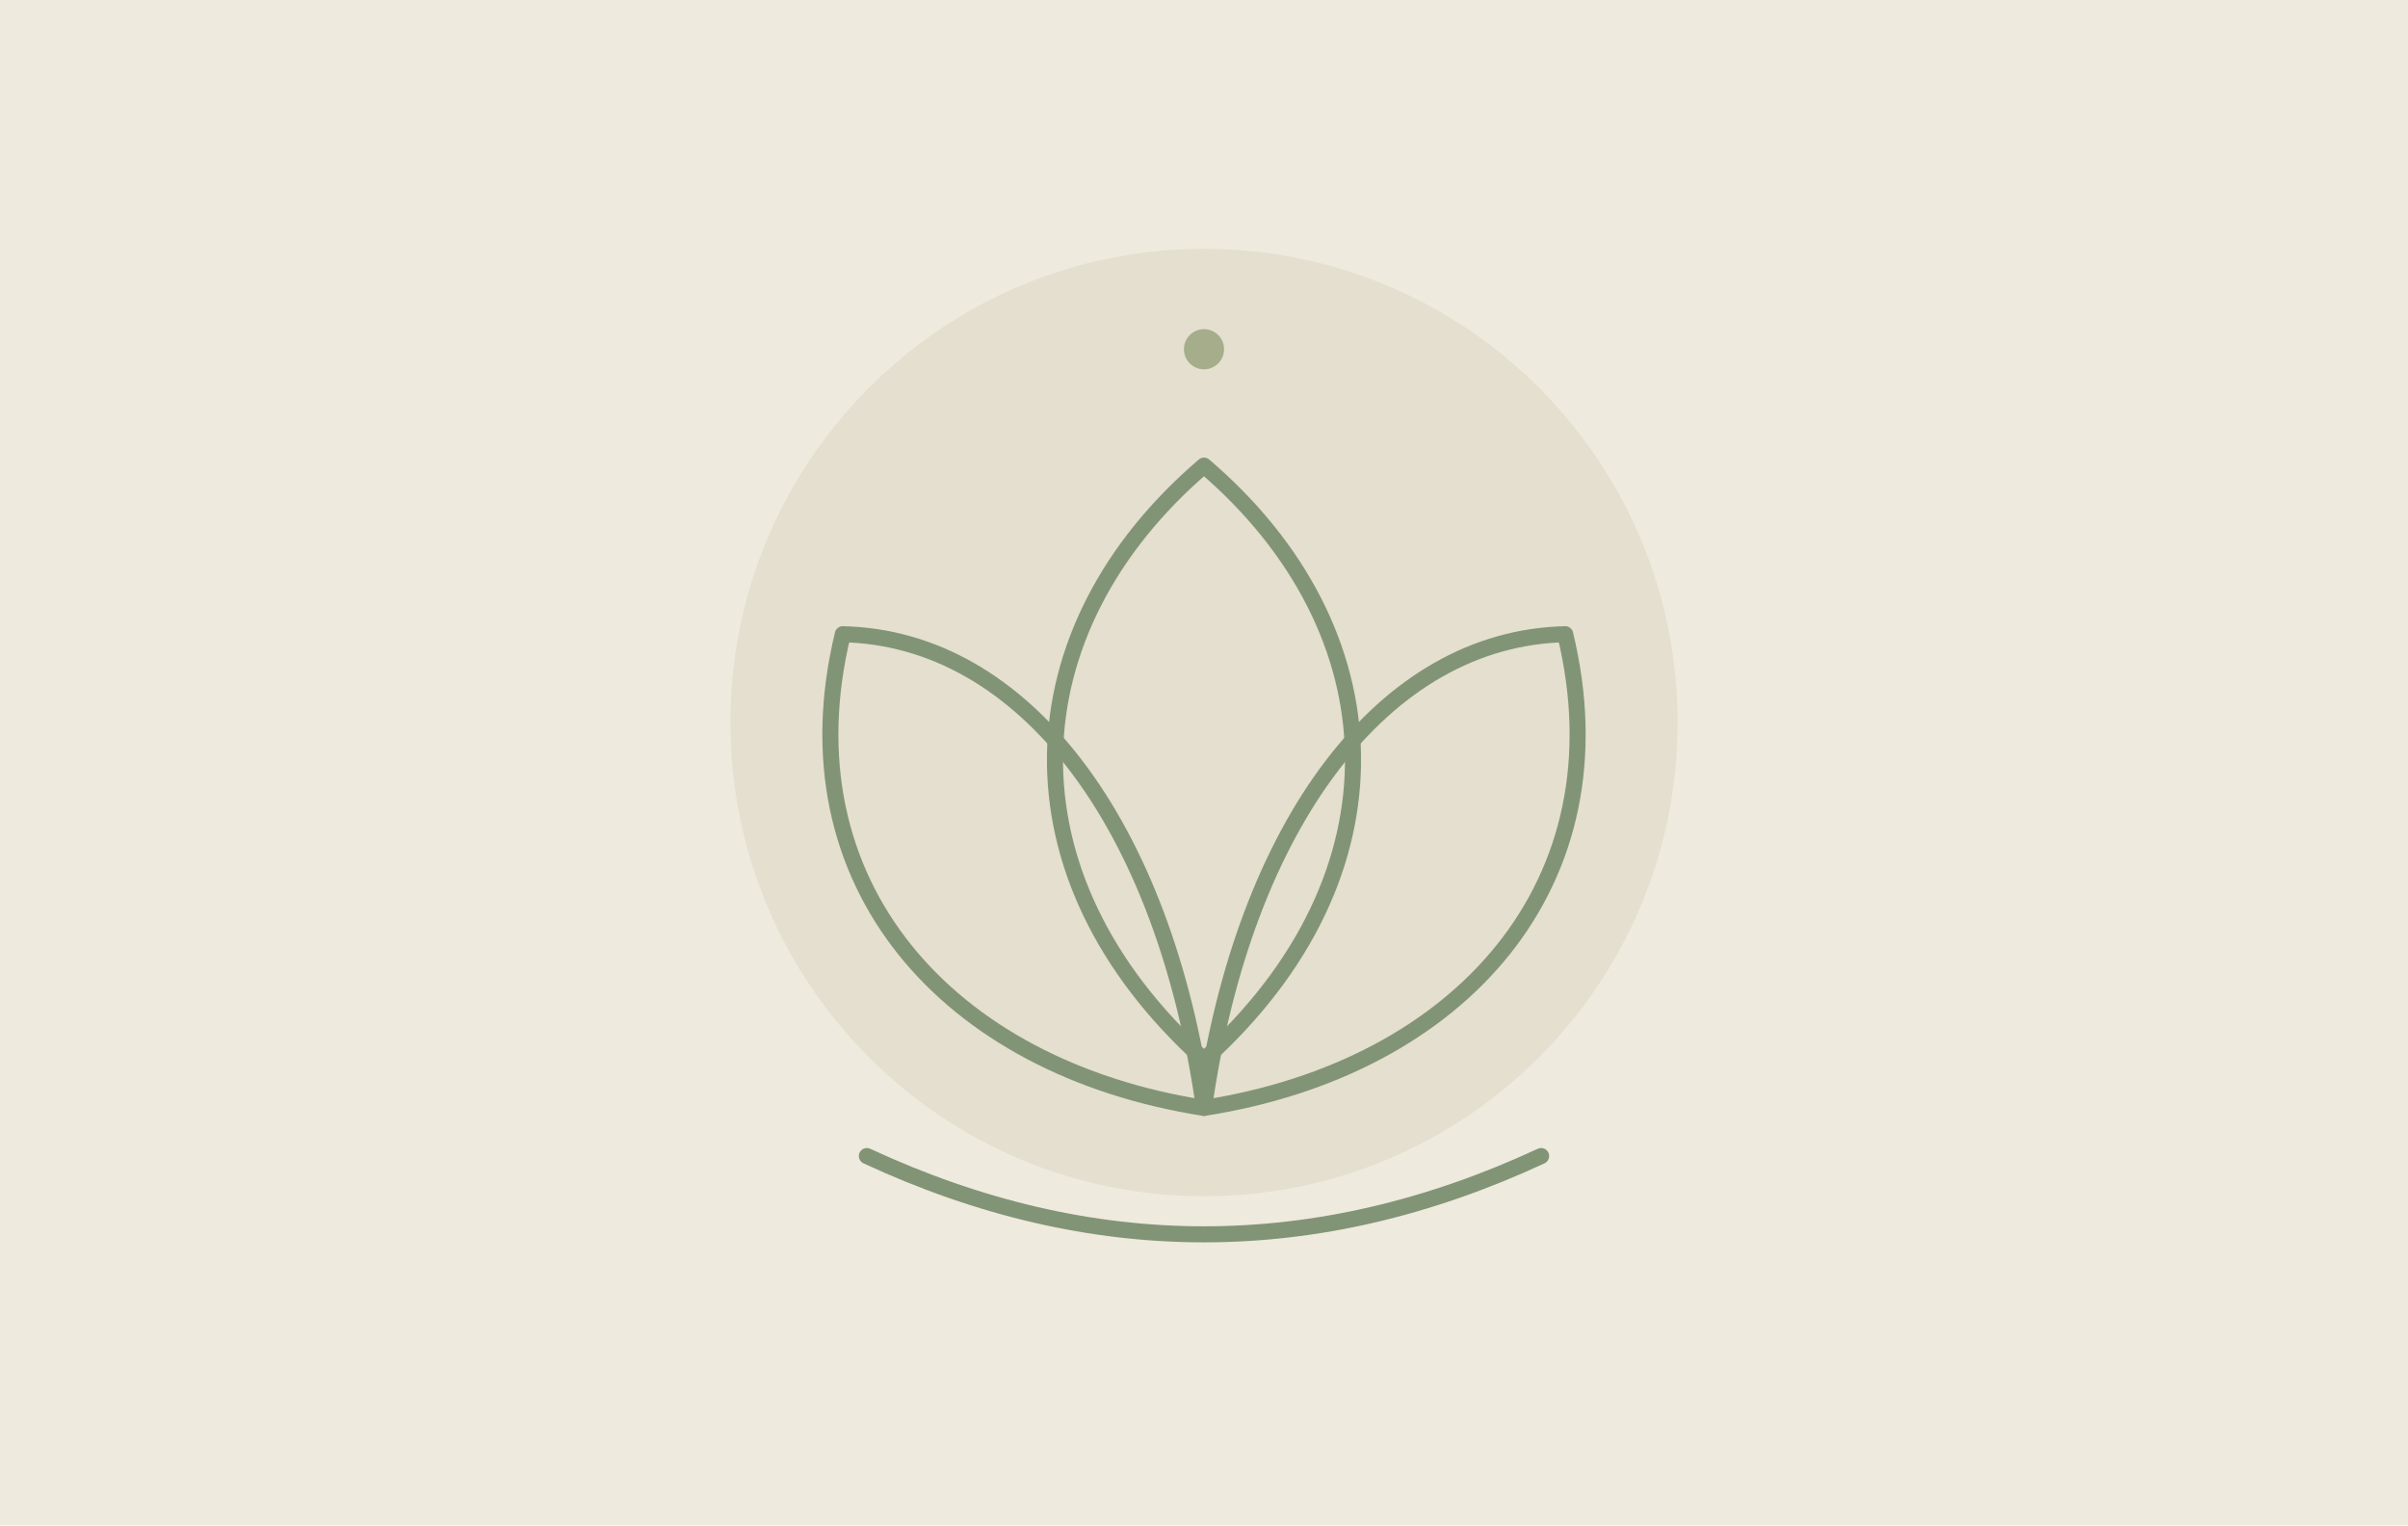
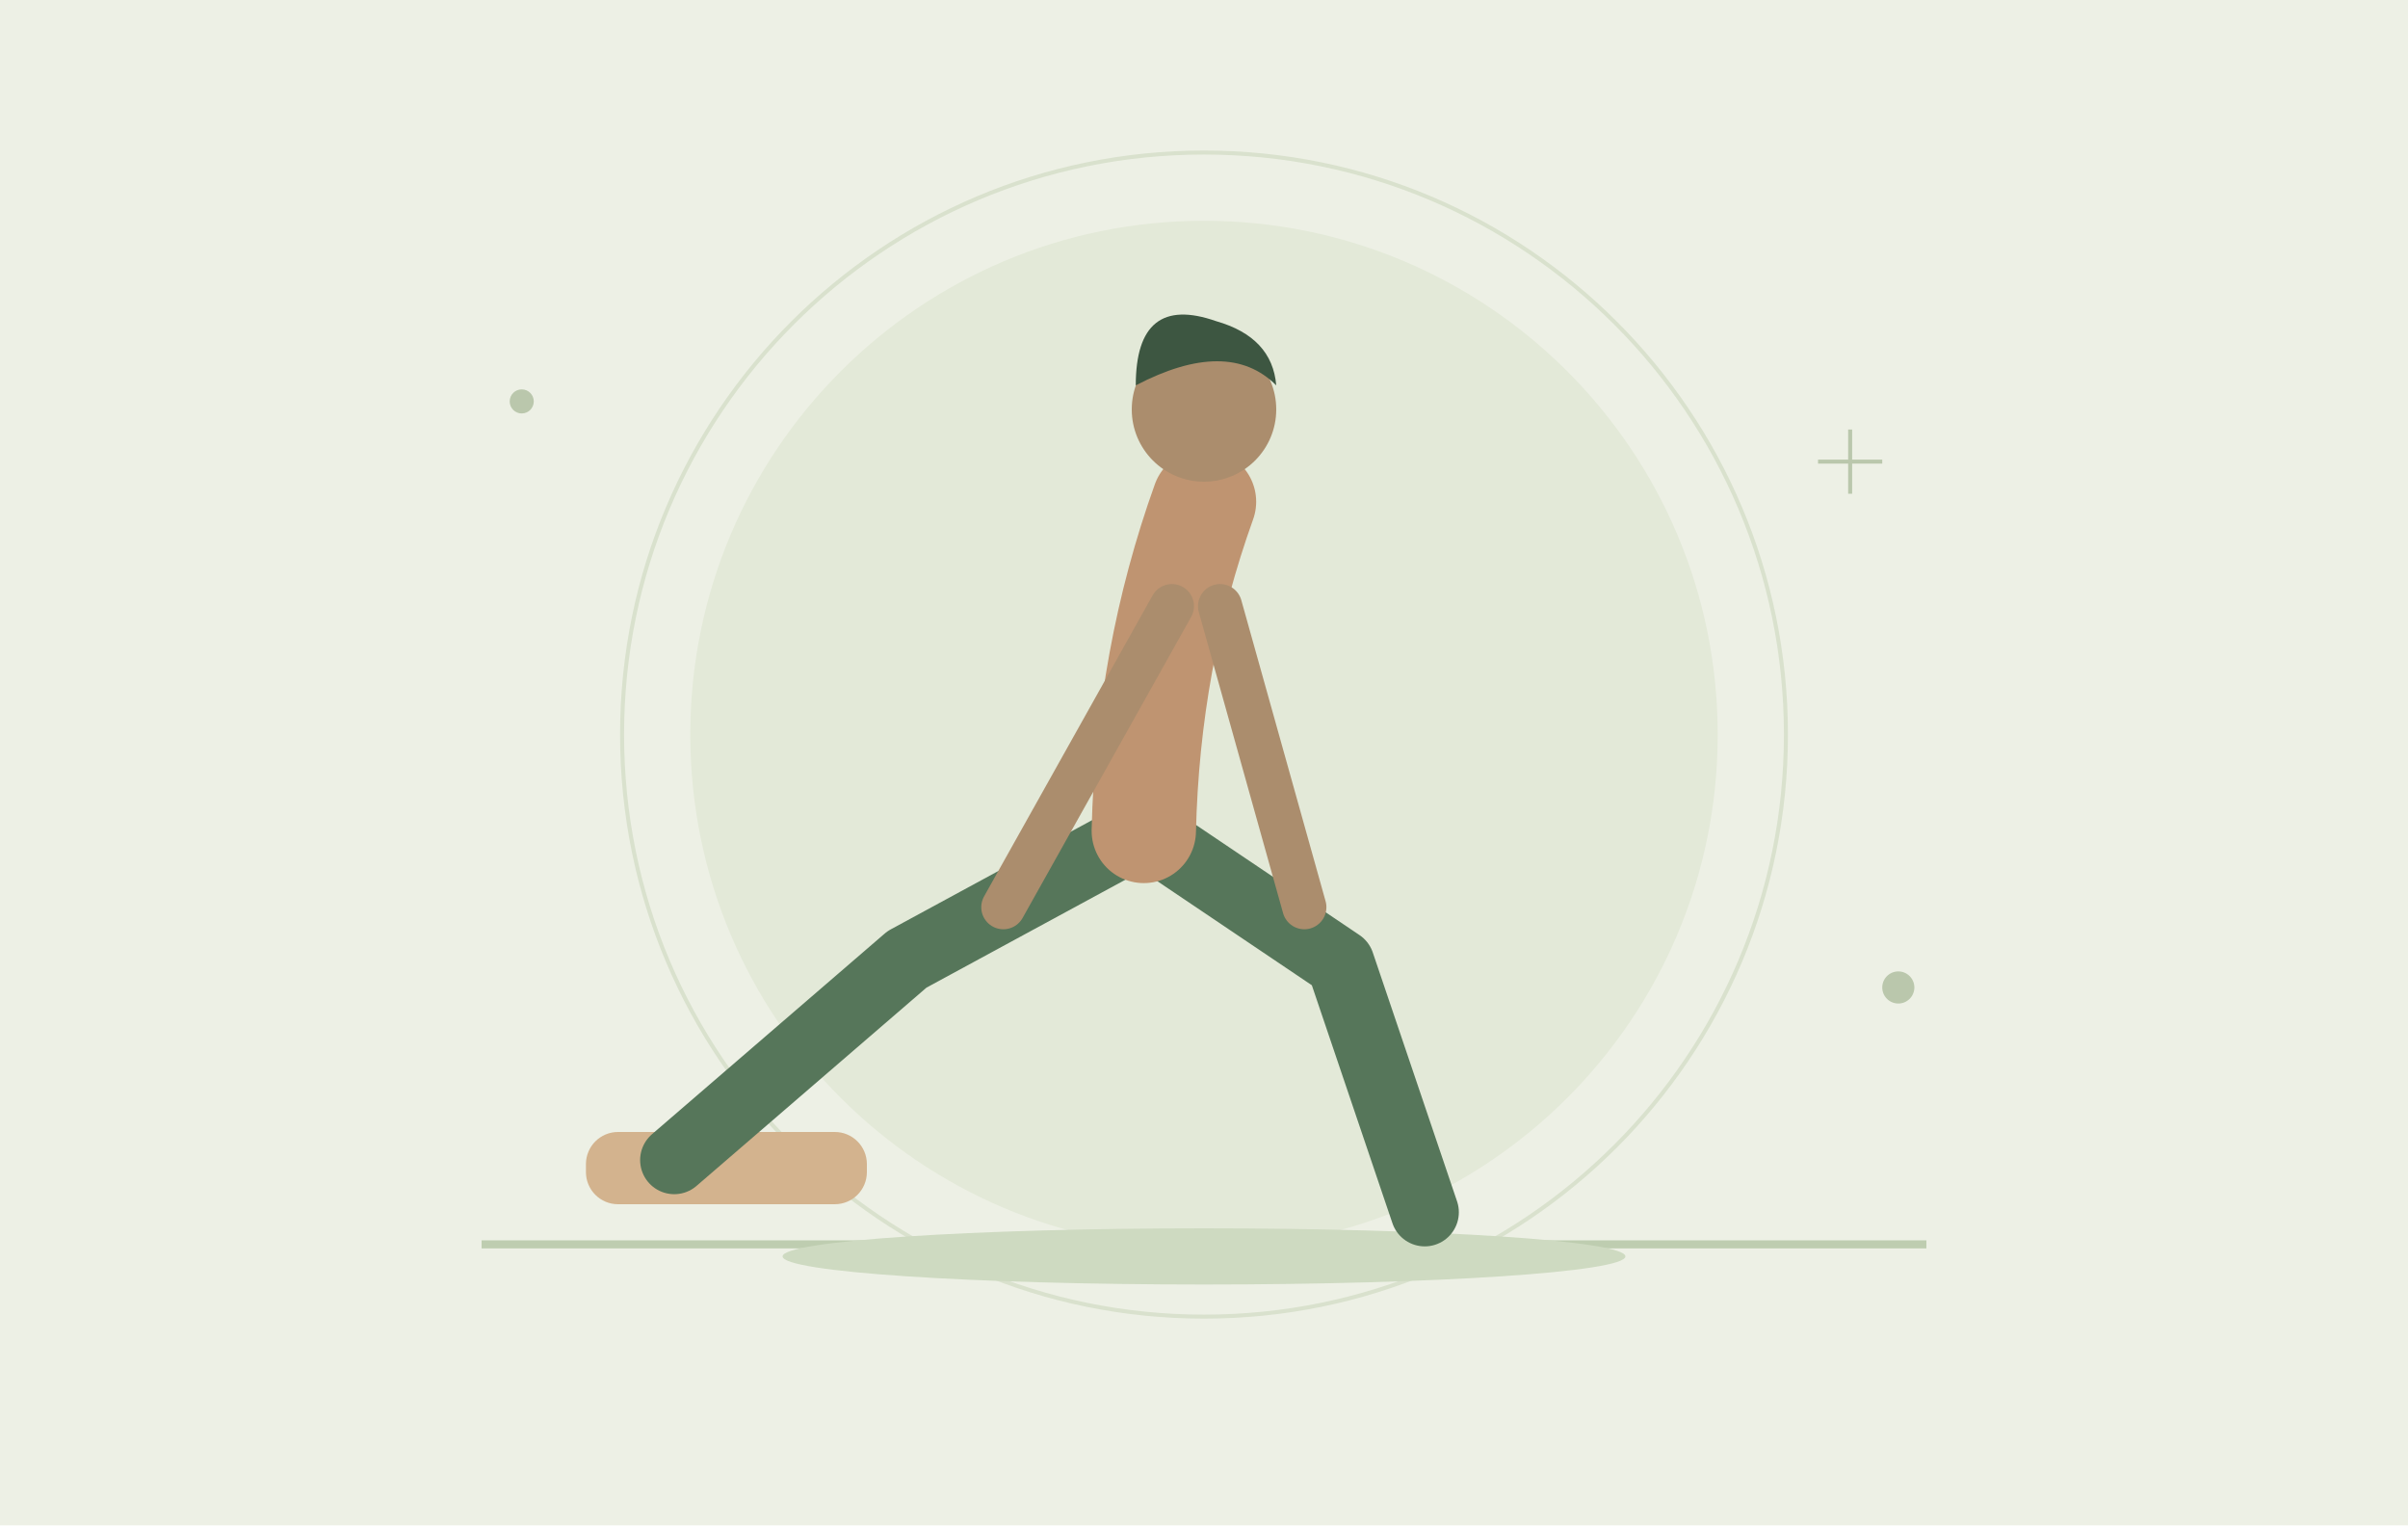
- <svg xmlns="http://www.w3.org/2000/svg" width="600" height="380" viewBox="0 0 600 380">
-   <rect width="600" height="380" fill="#eeeadd" />
-   <circle cx="300" cy="180" r="118" fill="#e4dfce" />
-   <g fill="none" stroke="#829476" stroke-linecap="round" stroke-linejoin="round" stroke-width="4">
-     <path d="M300 276c-64-10-105-56-90-118 45 1 80 47 90 118Z" />
-     <path d="M300 276c64-10 105-56 90-118-45 1-80 47-90 118Z" />
-     <path d="M300 264c-51-46-48-107 0-148 48 41 51 102 0 148Z" />
-     <path d="M216 288q84 39 168 0" />
+ <svg xmlns="http://www.w3.org/2000/svg" width="600" height="380" viewBox="0 0 600 380" role="img">
+   <rect width="600" height="380" fill="#edf0e5" />
+   <circle cx="300" cy="183" r="128" fill="#e3e9d8" />
+   <circle cx="300" cy="183" r="145" fill="none" stroke="#d9e1cd" />
+   <path d="M120 310h360" stroke="#becdb0" stroke-width="2" />
+   <ellipse cx="300" cy="313" rx="105" ry="7" fill="#cedac1" />
+   <rect x="146" y="282" width="70" height="18" rx="8" fill="#d3b38e" />
+   <g fill="none" stroke-linecap="round" stroke-linejoin="round">
+     <path d="M285 207L334 240L355 302M285 207L226 239L168 289" stroke="#56765a" stroke-width="17" />
+     <path d="M300 125Q286 164 285 207" stroke="#bf9471" stroke-width="26" />
+     <path d="M292 151L250 226M304 151L325 226" stroke="#ab8d6d" stroke-width="11" />
  </g>
-   <circle cx="300" cy="87" r="5" fill="#a5ad8b" />
+   <circle cx="300" cy="102" r="18" fill="#ab8d6d" />
+   <path d="M283 96q0-23 20-16 14 4 15 16-12-12-35 0" fill="#3d5641" />
+   <g fill="#98ac86" opacity=".6">
+     <circle cx="130" cy="100" r="3" />
+     <circle cx="473" cy="246" r="4" />
+     <path d="M453 115h16m-8-8v16" stroke="#98ac86" stroke-width="1" />
+   </g>
</svg>
